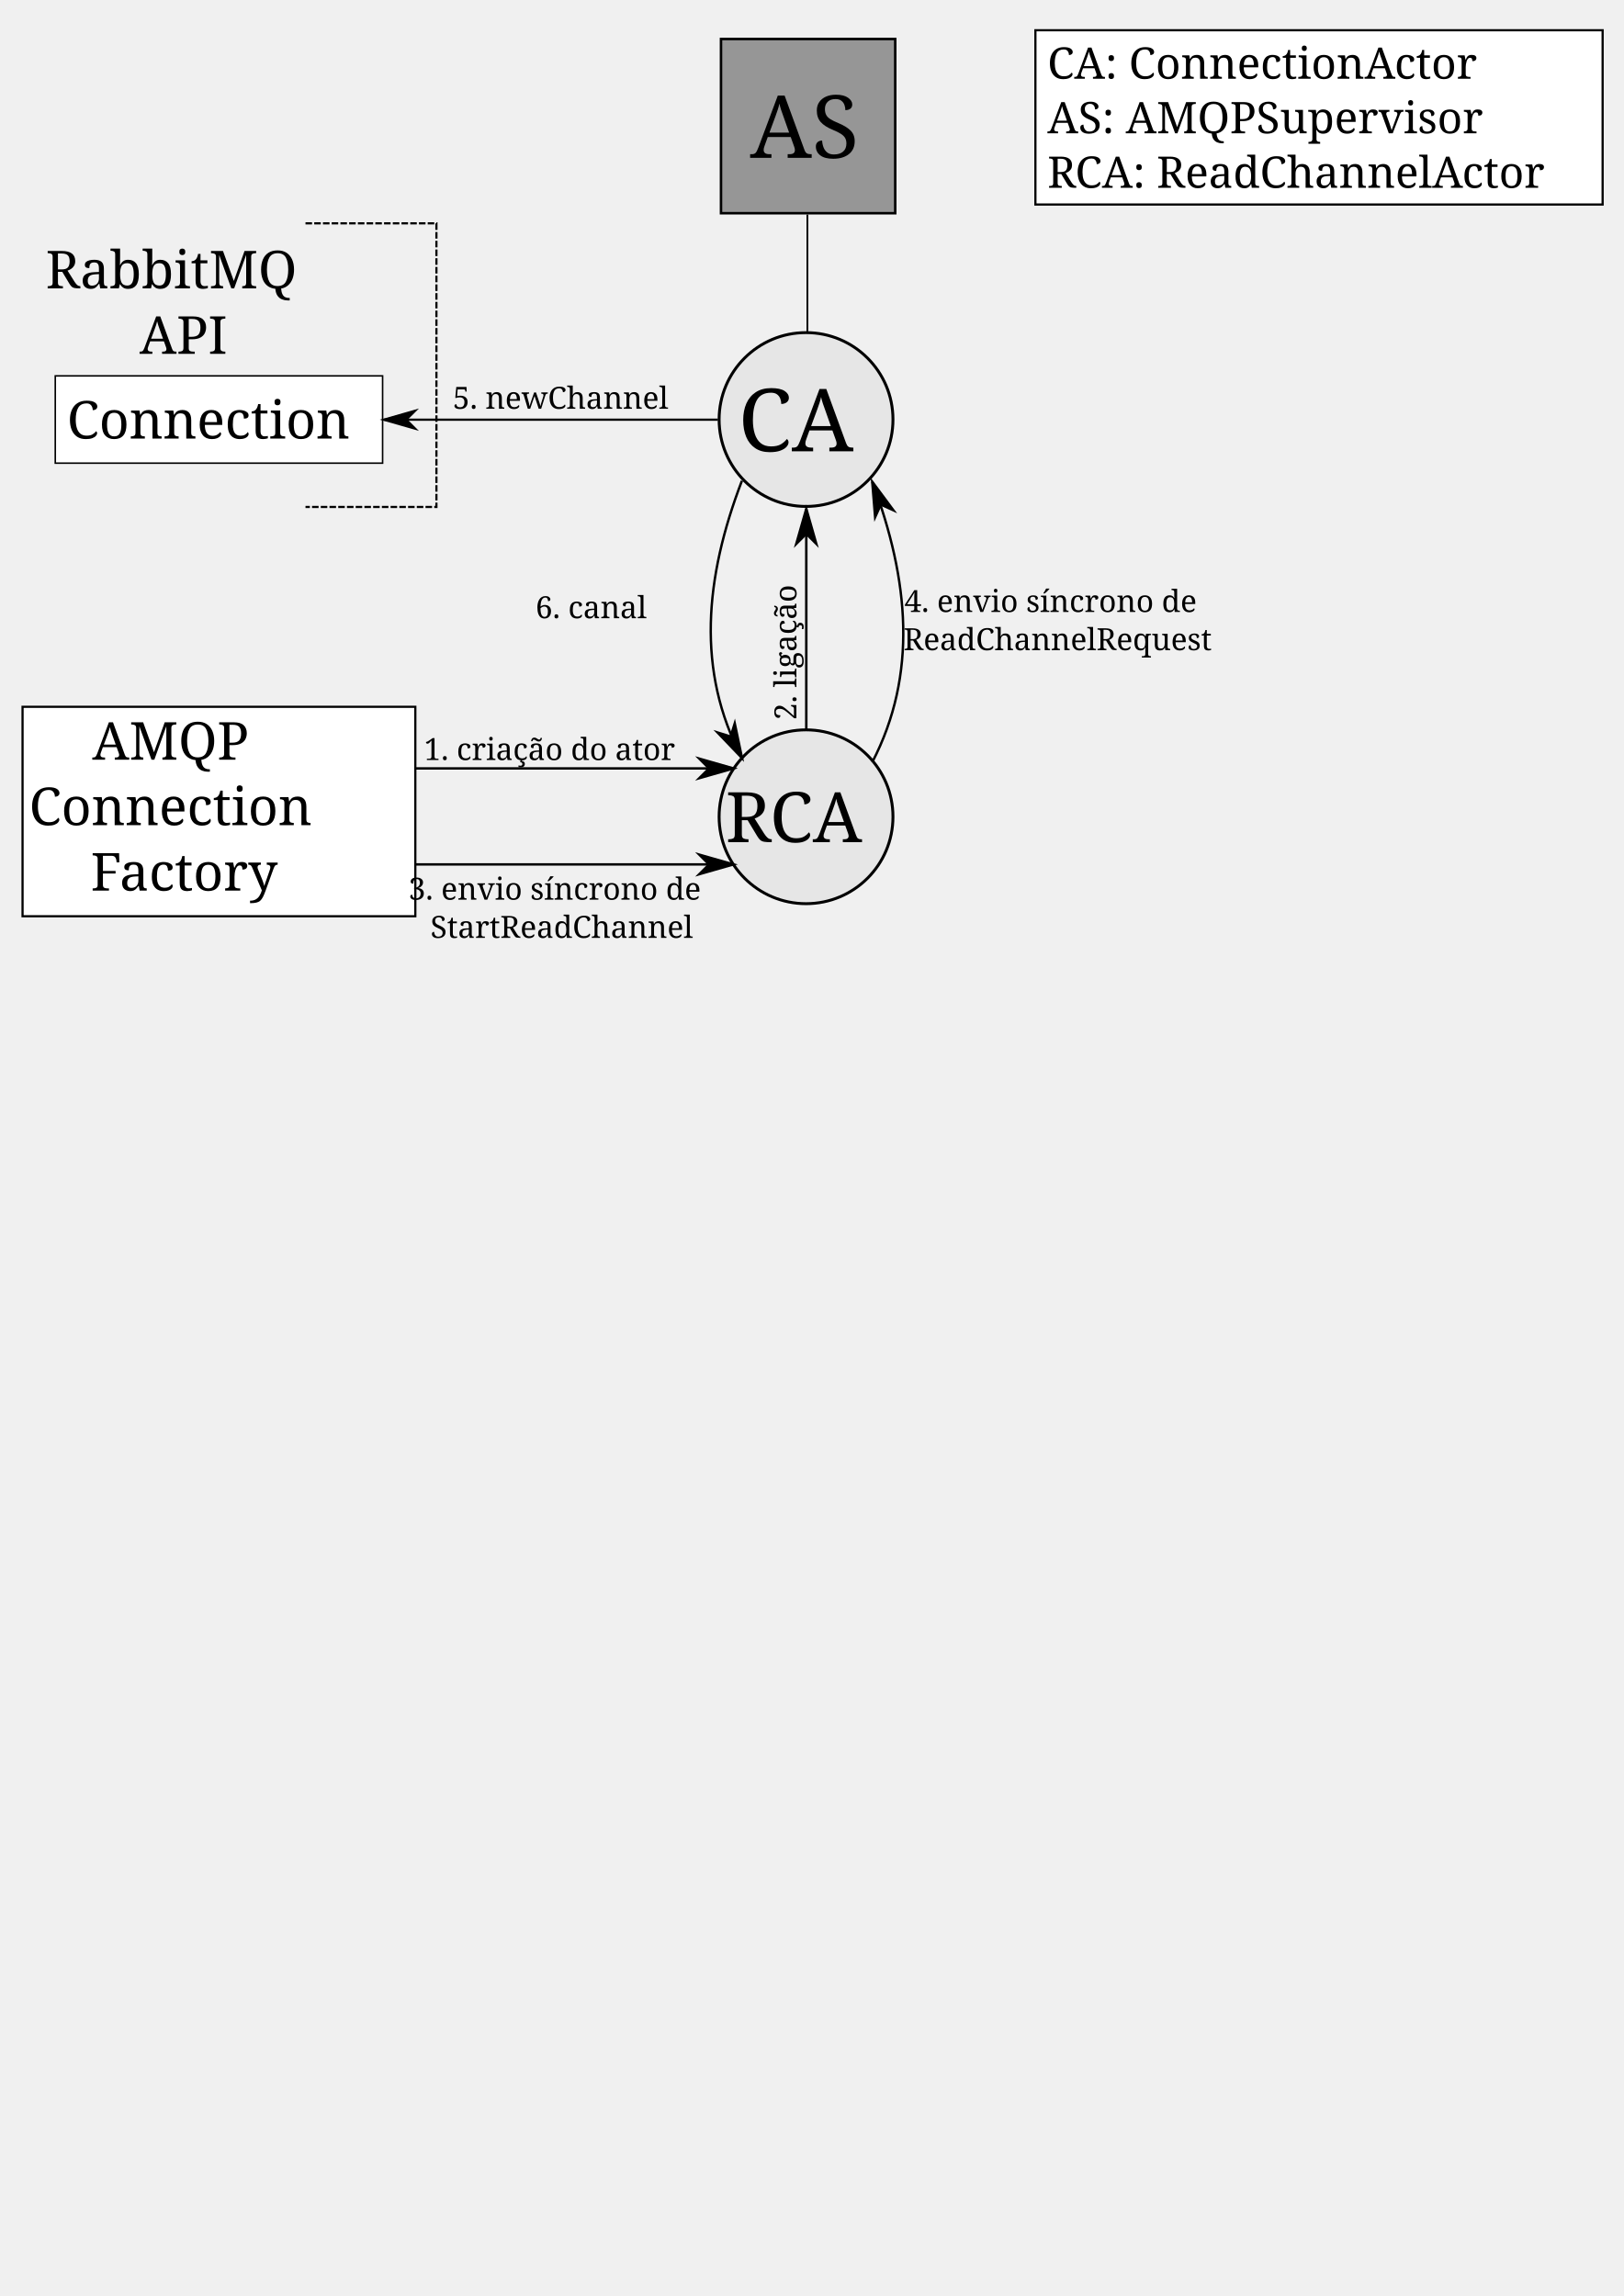
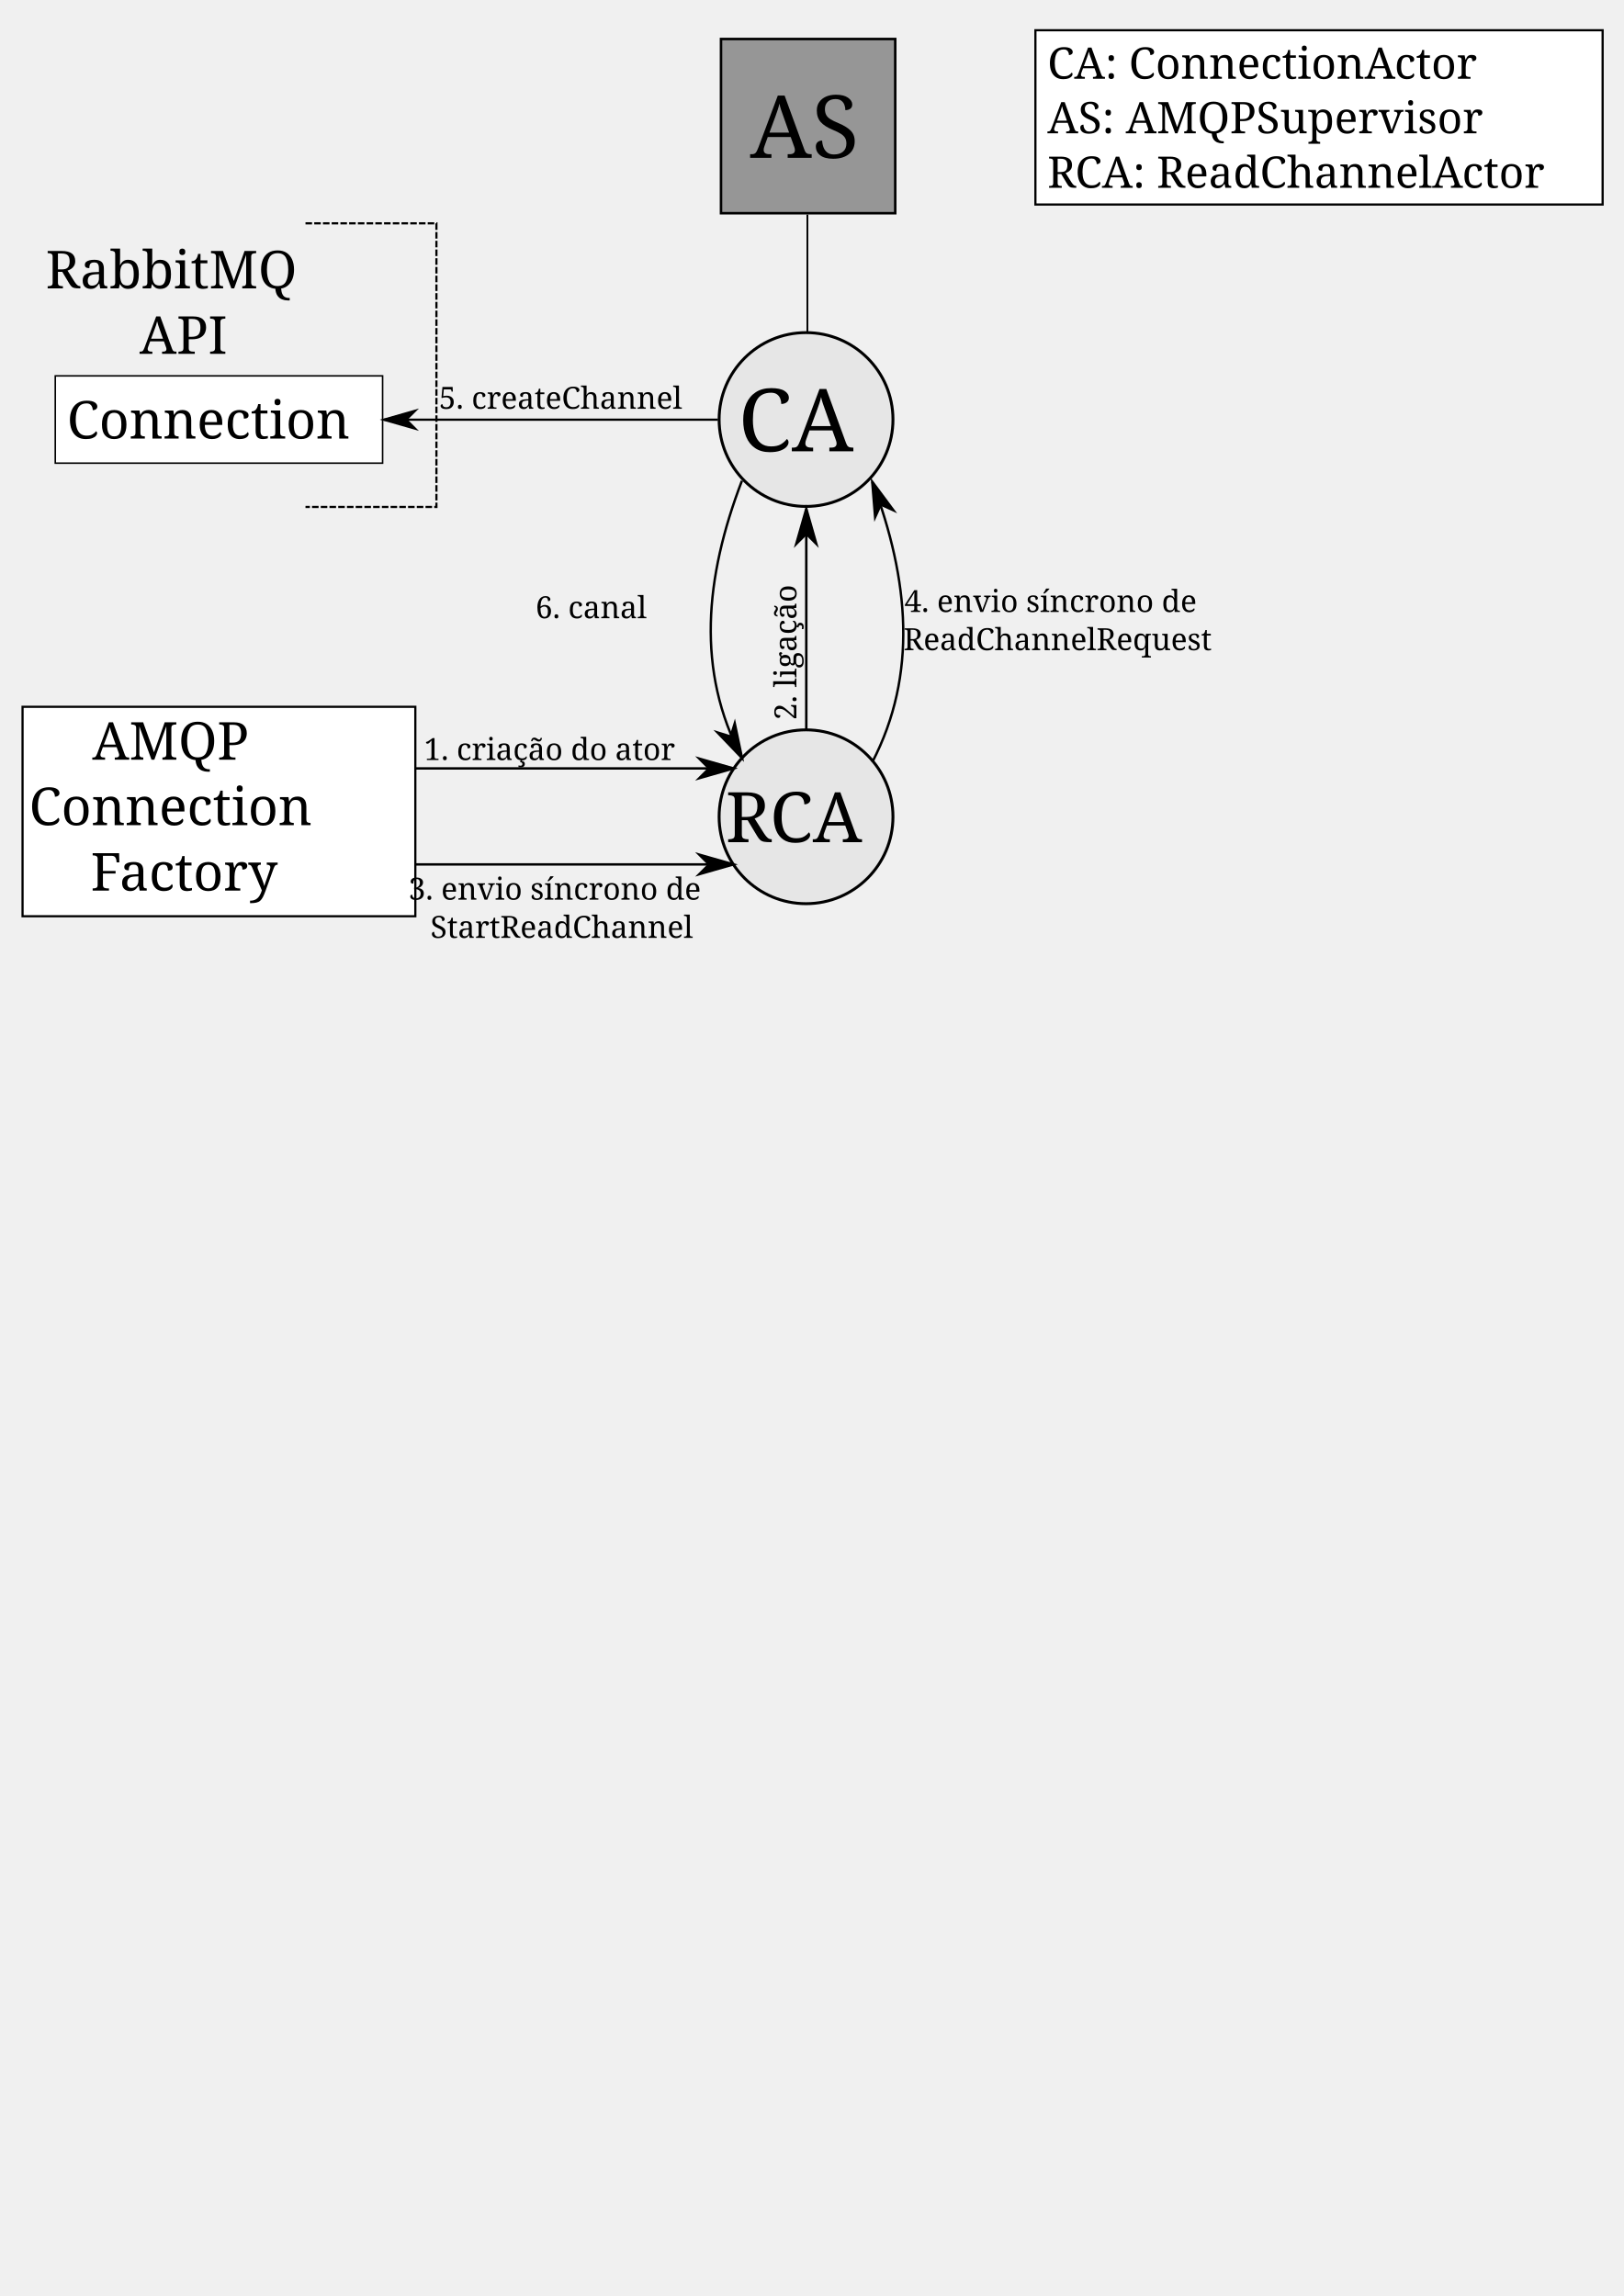
<svg xmlns="http://www.w3.org/2000/svg" width="744.094" height="1052.362" id="svg2" version="1.1">
  <defs id="defs4">
    <marker orient="auto" refY="0.0" refX="0.0" id="Arrow1Lstart" style="overflow:visible">
      <path id="path4237" d="M 0.0,0.0 L 5.0,-5.0 L -12.5,0.0 L 5.0,5.0 L 0.0,0.0 z " style="fill-rule:evenodd;stroke:#000000;stroke-width:1.0pt;marker-start:none" transform="scale(0.8) translate(12.5,0)" />
    </marker>
    <marker orient="auto" refY="0.0" refX="0.0" id="Arrow1Lend" style="overflow:visible;">
      <path id="path4240" d="M 0.0,0.0 L 5.0,-5.0 L -12.5,0.0 L 5.0,5.0 L 0.0,0.0 z " style="fill-rule:evenodd;stroke:#000000;stroke-width:1.0pt;marker-start:none;" transform="scale(0.8) rotate(180) translate(12.5,0)" />
    </marker>
    <filter id="filter3835" color-interpolation-filters="sRGB">
      <feGaussianBlur id="feGaussianBlur3837" stdDeviation="3" />
    </filter>
    <filter id="filter3849" color-interpolation-filters="sRGB">
      <feGaussianBlur id="feGaussianBlur3851" stdDeviation="3" />
    </filter>
    <filter id="filter3857" color-interpolation-filters="sRGB">
      <feGaussianBlur id="feGaussianBlur3859" stdDeviation="3" />
    </filter>
    <filter id="filter5645" color-interpolation-filters="sRGB">
      <feGaussianBlur id="feGaussianBlur5647" stdDeviation="3" />
    </filter>
    <filter id="filter5725" color-interpolation-filters="sRGB">
      <feGaussianBlur id="feGaussianBlur5727" stdDeviation="3" />
    </filter>
  </defs>
  <g id="layer1">
    <rect style="fill:#969696;fill-opacity:1;stroke:#000000;stroke-width:1.152;stroke-miterlimit:4;stroke-opacity:1;stroke-dasharray:none;stroke-dashoffset:0" id="rect2987" width="79.848" height="79.848" x="330.41" y="17.878" />
    <text xml:space="preserve" style="font-size:40px;font-style:normal;font-weight:normal;line-height:125%;letter-spacing:0px;word-spacing:0px;fill:#000000;fill-opacity:1;stroke:none;font-family:Sans" x="343.762" y="72.362" id="text3789">
      <tspan id="tspan3791" x="343.762" y="72.362" style="font-size:40px;font-style:normal;font-variant:normal;font-weight:normal;font-stretch:normal;font-family:Serif;-inkscape-font-specification:Serif">AS<tspan style="font-size:20px" id="tspan3797" />
      </tspan>
    </text>
    <rect y="323.958" x="10.334" height="96" width="180" id="rect3193" style="fill:#ffffff;fill-opacity:1;stroke:#000000;stroke-width:1;stroke-miterlimit:4;stroke-opacity:1;stroke-dasharray:none;stroke-dashoffset:0" />
    <text id="text3195" y="348.198" x="100" style="font-size:24px;font-style:normal;font-weight:normal;text-align:center;line-height:125%;letter-spacing:0px;word-spacing:0px;text-anchor:middle;fill:#000000;fill-opacity:1;stroke:none;font-family:Sans" xml:space="preserve">
      <tspan style="font-size:24px;font-style:normal;font-variant:normal;font-weight:normal;font-stretch:normal;text-align:center;text-anchor:middle;font-family:Serif;-inkscape-font-specification:Serif" y="348.198" x="100" id="tspan3197">AMQP</tspan>
      <tspan style="font-size:24px;font-style:normal;font-variant:normal;font-weight:normal;font-stretch:normal;text-align:center;text-anchor:middle;font-family:Serif;-inkscape-font-specification:Serif" y="378.198" x="100" id="tspan3201">Connection</tspan>
      <tspan style="font-size:24px;font-style:normal;font-variant:normal;font-weight:normal;font-stretch:normal;text-align:center;text-anchor:middle;font-family:Serif;-inkscape-font-specification:Serif" id="tspan3199" y="408.198" x="100">Factory</tspan>
    </text>
    <path style="fill:none;stroke:#000000;stroke-width:0.822;stroke-linecap:butt;stroke-linejoin:miter;stroke-miterlimit:4;stroke-opacity:1;stroke-dasharray:none;marker-start:none;marker-end:none" d="m 370,98.35 0,54.012" id="path3233" />
    <rect style="fill:#ffffff;fill-opacity:1;stroke:#000000;stroke-width:1;stroke-miterlimit:4;stroke-opacity:1;stroke-dasharray:none;stroke-dashoffset:0" id="rect5649" width="259.939" height="79.879" x="474.498" y="13.862" />
    <text xml:space="preserve" style="font-size:40px;font-style:normal;font-weight:normal;line-height:125%;letter-spacing:0px;word-spacing:0px;fill:#000000;fill-opacity:1;stroke:none;font-family:Sans" x="480" y="36.082" id="text5651">
      <tspan id="tspan5653" x="480" y="36.082" style="font-size:20px;font-style:normal;font-variant:normal;font-weight:normal;font-stretch:normal;font-family:Serif;-inkscape-font-specification:Serif">CA: ConnectionActor</tspan>
      <tspan x="480" y="61.082" id="tspan5655" style="font-size:20px;font-style:normal;font-variant:normal;font-weight:normal;font-stretch:normal;font-family:Serif;-inkscape-font-specification:Serif">AS: AMQPSupervisor</tspan>
      <tspan x="480" y="86.082" style="font-size:20px;font-style:normal;font-variant:normal;font-weight:normal;font-stretch:normal;font-family:Serif;-inkscape-font-specification:Serif" id="tspan8141">RCA: ReadChannelActor</tspan>
    </text>
    <path style="fill:#e6e6e6;fill-opacity:1;stroke:#000000;stroke-width:1;stroke-miterlimit:4;stroke-opacity:1;stroke-dasharray:none;stroke-dashoffset:0" id="path3761" d="m 180,162.362 a 30,30 0 1 1 -60,0 30,30 0 1 1 60,0 z" transform="matrix(1.327869,0,0,1.327869,170.2038,-23.30981)" />
    <text id="text3813" y="206.846" x="338.31" style="font-size:40px;font-style:normal;font-weight:normal;line-height:125%;letter-spacing:0px;word-spacing:0px;fill:#000000;fill-opacity:1;stroke:none;font-family:Sans" xml:space="preserve">
      <tspan style="font-size:40px;font-style:normal;font-variant:normal;font-weight:normal;font-stretch:normal;font-family:Serif;-inkscape-font-specification:Serif" y="206.846" x="338.31" id="tspan3815">CA<tspan id="tspan3817" style="font-size:20px" />
      </tspan>
    </text>
    <path transform="matrix(1.327869,0,0,1.327869,170.2038,158.7665)" d="m 180,162.362 a 30,30 0 1 1 -60,0 30,30 0 1 1 60,0 z" id="path6540" style="fill:#e6e6e6;fill-opacity:1;stroke:#000000;stroke-width:1;stroke-miterlimit:4;stroke-opacity:1;stroke-dasharray:none;stroke-dashoffset:0" />
    <text xml:space="preserve" style="font-size:32px;font-style:normal;font-weight:normal;line-height:125%;letter-spacing:0px;word-spacing:0px;fill:#000000;fill-opacity:1;stroke:none;font-family:Sans" x="332.478" y="386.011" id="text6542">
      <tspan id="tspan6544" x="332.478" y="386.011" style="font-size:32px;font-style:normal;font-variant:normal;font-weight:normal;font-stretch:normal;font-family:Serif;-inkscape-font-specification:Serif">RCA<tspan style="font-size:32px" id="tspan6546" />
      </tspan>
    </text>
    <path id="path6678" d="m 369.5,233.36 0,101.017" style="fill:none;stroke:#000000;stroke-width:1.125;stroke-linecap:butt;stroke-linejoin:miter;stroke-miterlimit:4;stroke-opacity:1;stroke-dasharray:none;marker-start:url(#Arrow1Lstart);marker-end:none" />
    <path style="fill:none;stroke:#000000;stroke-width:1.103px;stroke-linecap:butt;stroke-linejoin:miter;stroke-opacity:1;marker-end:url(#Arrow1Lend)" d="m 190.062,352.198 145.953,0" id="path6680" />
    <path id="path6682" d="m 190.062,396.198 145.953,0" style="fill:none;stroke:#000000;stroke-width:1.103px;stroke-linecap:butt;stroke-linejoin:miter;stroke-opacity:1;marker-end:url(#Arrow1Lend)" />
    <path style="fill:none;stroke:#000000;stroke-width:1.099px;stroke-linecap:butt;stroke-linejoin:miter;stroke-opacity:1;marker-end:url(#Arrow1Lend)" d="m 339.996,220.367 c -17.004,44.406 -20.981,87.221 0,126.987" id="path6684" />
    <path id="path6688" d="m 399.762,220.906 c 16.887,44.9 20.837,88.191 0,128.398" style="fill:none;stroke:#000000;stroke-width:1.102px;stroke-linecap:butt;stroke-linejoin:miter;stroke-opacity:1;marker-start:url(#Arrow1Lstart)" />
    <text xml:space="preserve" style="font-size:14px;font-style:normal;font-variant:normal;font-weight:normal;font-stretch:normal;line-height:125%;letter-spacing:0px;word-spacing:0px;fill:#000000;fill-opacity:1;stroke:none;font-family:Serif;-inkscape-font-specification:Serif" x="194.286" y="348.362" id="text7978">
      <tspan id="tspan7980" x="194.286" y="348.362">1. criação do ator</tspan>
    </text>
    <text id="text8001" y="364.961" x="-290.343" style="font-size:14px;font-style:normal;font-variant:normal;font-weight:normal;font-stretch:normal;text-align:center;line-height:125%;letter-spacing:0px;word-spacing:0px;text-anchor:middle;fill:#000000;fill-opacity:1;stroke:none;font-family:Serif;-inkscape-font-specification:Serif" xml:space="preserve" transform="matrix(0,-1,1,0,0,0)">
      <tspan y="364.961" x="-288.115" id="tspan8007">2. ligação </tspan>
    </text>
    <text id="text8013" y="412.362" x="266.542" style="font-size:14px;font-style:normal;font-variant:normal;font-weight:normal;font-stretch:normal;text-align:center;line-height:125%;letter-spacing:0px;word-spacing:0px;text-anchor:middle;fill:#000000;fill-opacity:1;stroke:none;font-family:Serif;-inkscape-font-specification:Serif" xml:space="preserve">
      <tspan y="412.362" x="268.77" id="tspan8111">3. envio síncrono de </tspan>
      <tspan y="429.862" x="266.542" id="tspan8019">StartReadChannel</tspan>
    </text>
    <text xml:space="preserve" style="font-size:14px;font-style:normal;font-variant:normal;font-weight:normal;font-stretch:normal;text-align:center;line-height:125%;letter-spacing:0px;word-spacing:0px;text-anchor:middle;fill:#000000;fill-opacity:1;stroke:none;font-family:Serif;-inkscape-font-specification:Serif" x="493.771" y="280.498" id="text8115">
      <tspan id="tspan8117" x="496" y="280.498">4. envio síncrono de </tspan>
      <tspan id="tspan8119" x="493.771" y="297.998">ReadChannelRequest</tspan>
    </text>
    <text id="text8121" y="283.359" x="280" style="font-size:14px;font-style:normal;font-variant:normal;font-weight:normal;font-stretch:normal;text-align:center;line-height:125%;letter-spacing:0px;word-spacing:0px;text-anchor:middle;fill:#000000;fill-opacity:1;stroke:none;font-family:Serif;-inkscape-font-specification:Serif" xml:space="preserve">
      <tspan y="283.359" x="280" id="tspan8129">6. canal</tspan>
    </text>
    <g id="g5899" transform="translate(-4.66602,9.923698)">
      <rect y="162.362" x="30" height="40" width="150" id="rect5893" style="fill:#ffffff;fill-opacity:1;stroke:#000000;stroke-width:0.707;stroke-miterlimit:4;stroke-opacity:1;stroke-dasharray:none;stroke-dashoffset:0" />
      <text id="text5895" y="191.099" x="35.338" style="font-size:24px;font-style:normal;font-variant:normal;font-weight:normal;font-stretch:normal;line-height:125%;letter-spacing:0px;word-spacing:0px;fill:#000000;fill-opacity:1;stroke:none;font-family:Serif;-inkscape-font-specification:Serif" xml:space="preserve">
        <tspan y="191.099" x="35.338" id="tspan5897">Connection</tspan>
      </text>
    </g>
    <text xml:space="preserve" style="font-size:24px;font-style:normal;font-variant:normal;font-weight:normal;font-stretch:normal;text-align:center;line-height:125%;letter-spacing:0px;word-spacing:0px;text-anchor:middle;fill:#000000;fill-opacity:1;stroke:none;font-family:Serif;-inkscape-font-specification:Serif" x="99.672" y="132.174" id="text5906">
      <tspan id="tspan5908" x="103.492" y="132.174">RabbitMQ </tspan>
      <tspan x="99.672" y="162.174" id="tspan5910">API</tspan>
    </text>
    <path style="fill:none;stroke:#000000;stroke-width:1;stroke-linecap:butt;stroke-linejoin:miter;stroke-opacity:1;stroke-miterlimit:4;stroke-dasharray:3,1;stroke-dashoffset:0" d="m 140,102.362 60,0 0,130 -60,0" id="path5912" />
    <path style="fill:none;stroke:#000000;stroke-width:1.009px;stroke-linecap:butt;stroke-linejoin:miter;stroke-opacity:1;marker-end:url(#Arrow1Lend)" d="m 328.995,192.362 -152.991,0" id="path6434" />
    <text xml:space="preserve" style="font-size:14px;font-style:normal;font-variant:normal;font-weight:normal;font-stretch:normal;text-align:center;line-height:125%;letter-spacing:0px;word-spacing:0px;text-anchor:middle;fill:#000000;fill-opacity:1;stroke:none;font-family:Serif;-inkscape-font-specification:Serif" x="266" y="187.359" id="text6620">
-       <tspan id="tspan6622" x="266" y="187.359">5. newChannel</tspan>
+       <tspan id="tspan6622" x="266" y="187.359">5. createChannel</tspan>
    </text>
  </g>
</svg>
